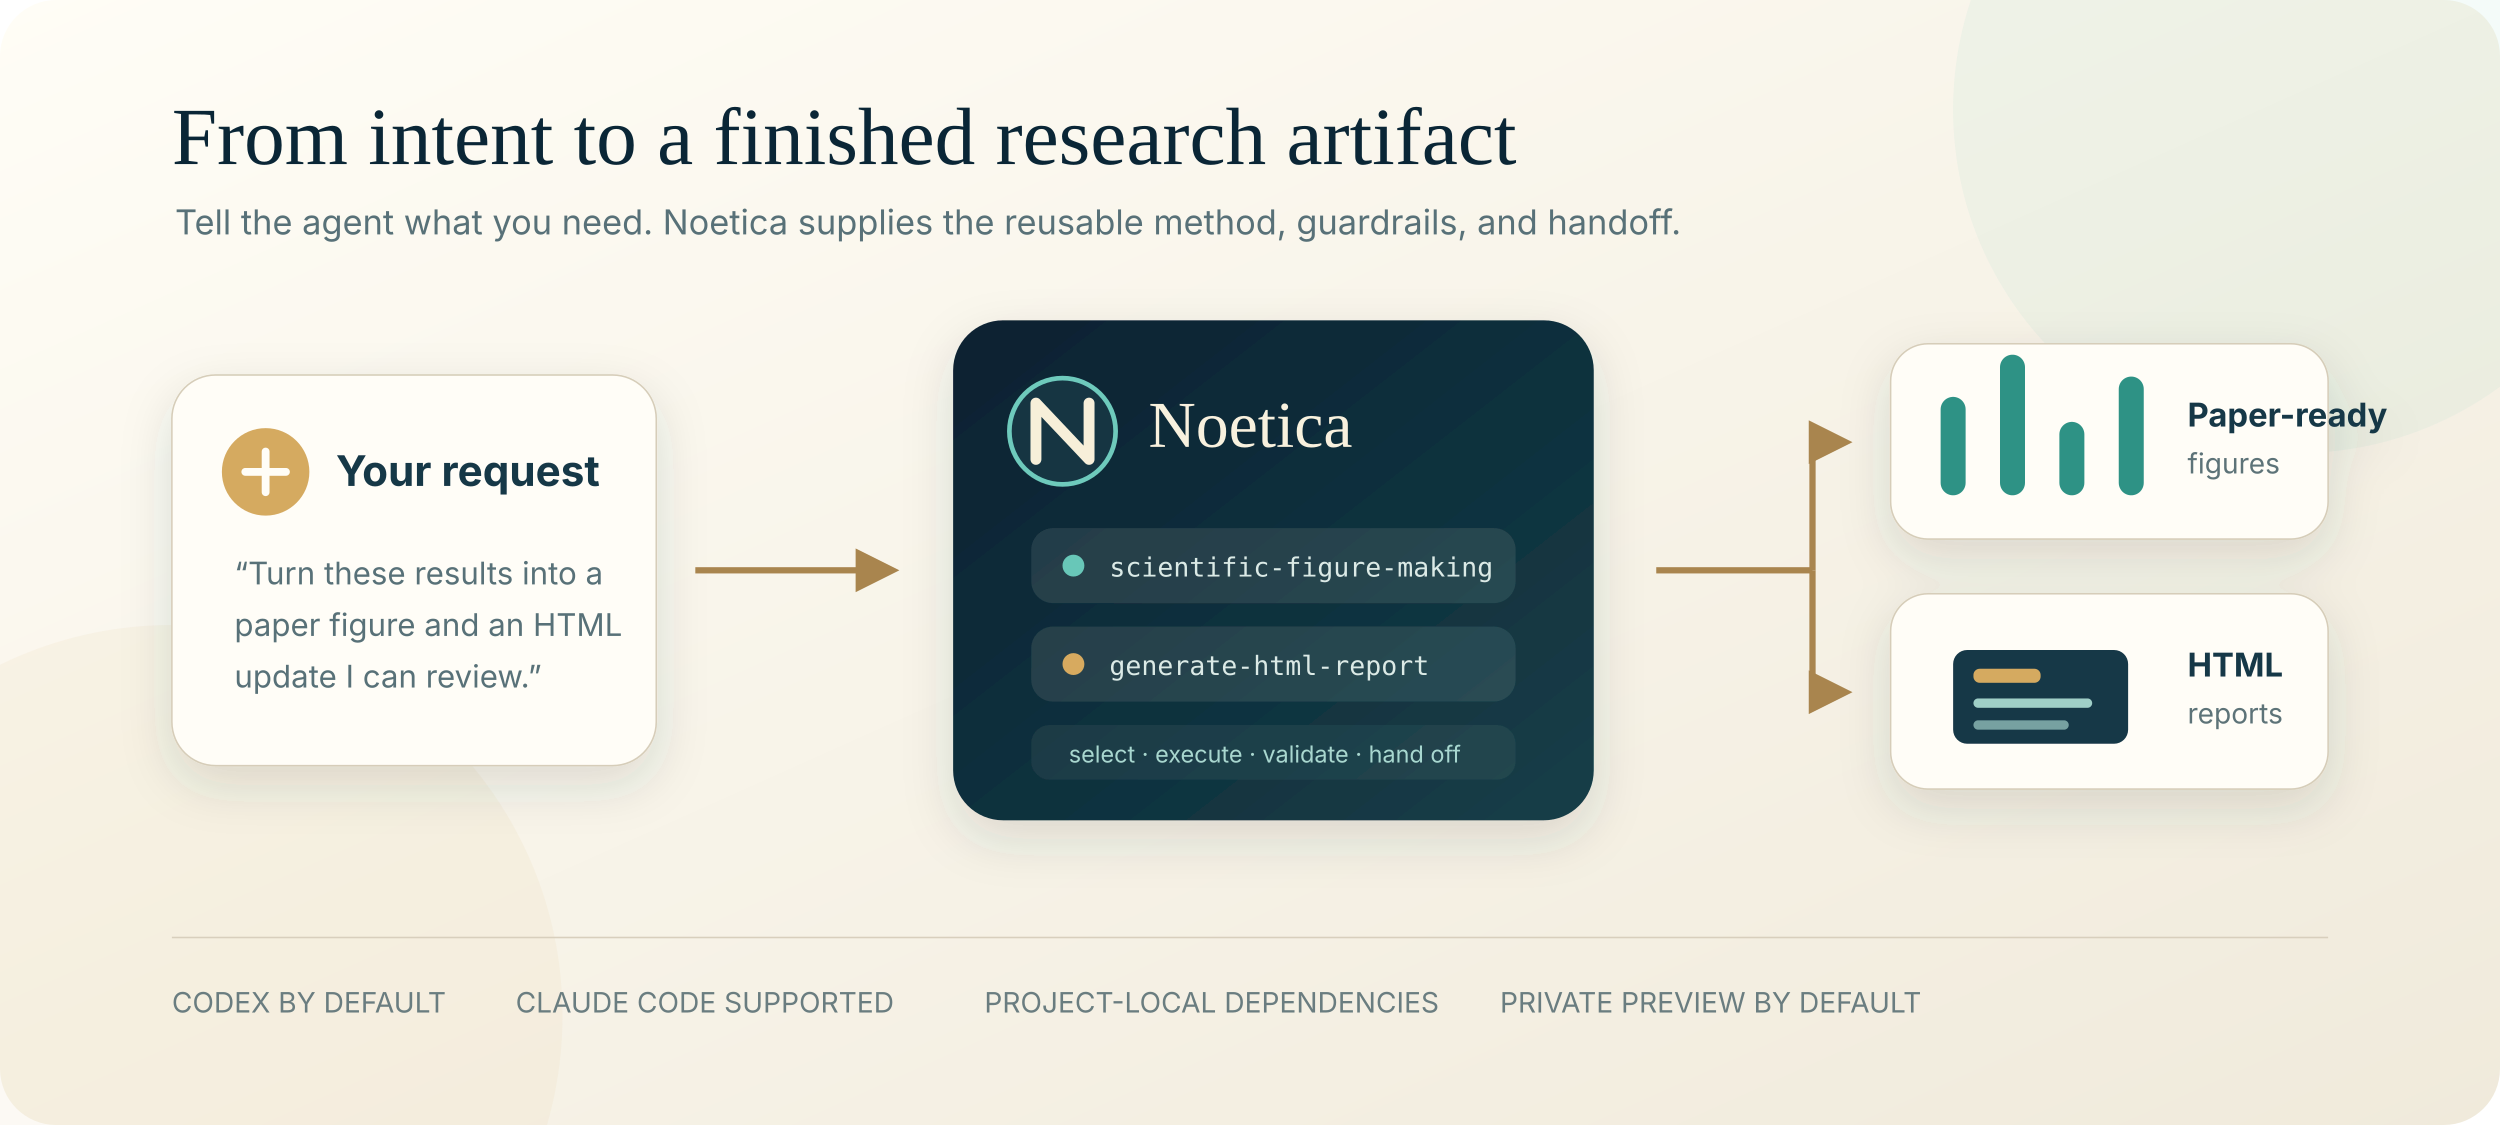
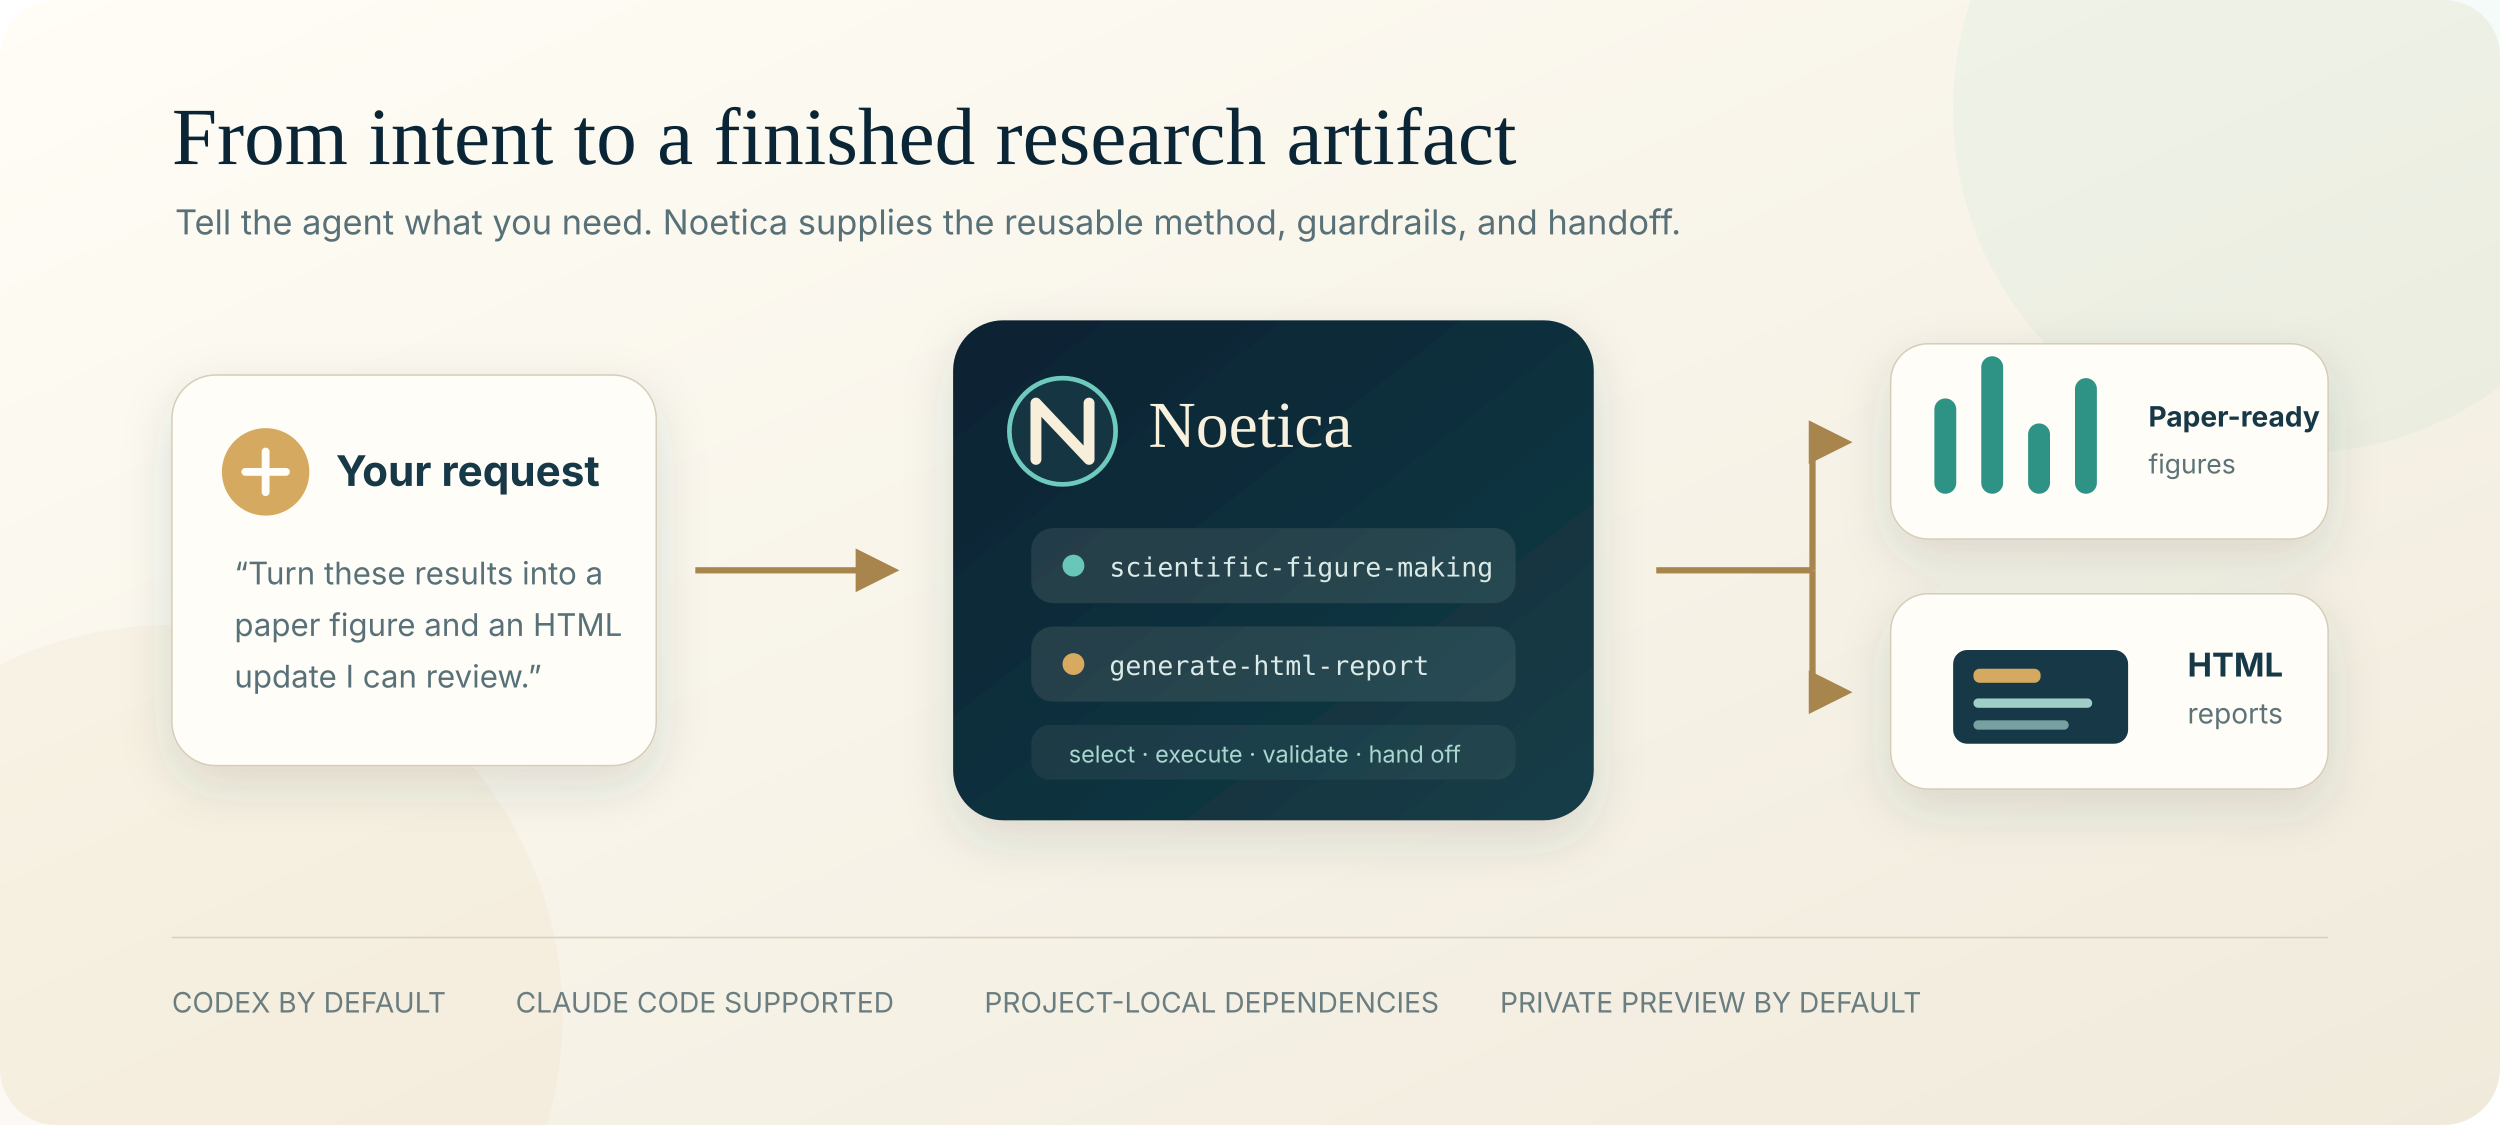
<svg xmlns="http://www.w3.org/2000/svg" width="1600" height="720" viewBox="0 0 1600 720" role="img" aria-labelledby="title desc">
  <defs>
    <linearGradient id="paper" x1="0" y1="0" x2="1" y2="1">
      <stop offset="0" stop-color="#fffdf6" />
      <stop offset="1" stop-color="#f0eadb" />
    </linearGradient>
    <linearGradient id="navy" x1="0" y1="0" x2="1" y2="1">
      <stop offset="0" stop-color="#0a2131" />
      <stop offset="1" stop-color="#153e48" />
    </linearGradient>
    <filter id="shadow" x="-20%" y="-30%" width="140%" height="170%">
      <feDropShadow dx="0" dy="12" stdDeviation="16" flood-color="#263b43" flood-opacity=".14" />
    </filter>
    <marker id="arrow" viewBox="0 0 10 10" refX="8" refY="5" markerWidth="7" markerHeight="7" orient="auto-start-reverse">
      <path d="M0 0l10 5-10 5z" fill="#a9854e" />
    </marker>
  </defs>
  <rect width="1600" height="720" rx="36" fill="url(#paper)" />
  <circle cx="1470" cy="70" r="220" fill="#6dc6b8" opacity=".08" />
  <circle cx="110" cy="650" r="250" fill="#d6a85d" opacity=".07" />
  <text x="110" y="105" fill="#0a2636" font-family="Georgia, 'Times New Roman', serif" font-size="52">From intent to a finished research artifact</text>
  <text x="112" y="150" fill="#587178" font-family="Inter, ui-sans-serif, system-ui, sans-serif" font-size="22">Tell the agent what you need. Noetica supplies the reusable method, guardrails, and handoff.</text>
  <g filter="url(#shadow)">
    <rect x="110" y="240" width="310" height="250" rx="28" fill="#fffdf7" stroke="#d6cdb9" />
    <circle cx="170" cy="302" r="28" fill="#d5aa61" />
    <path d="M157 302h26M170 289v26" stroke="#fffdf7" stroke-width="5" stroke-linecap="round" />
    <text x="215" y="311" fill="#173747" font-family="Inter, ui-sans-serif, system-ui, sans-serif" font-size="27" font-weight="700">Your request</text>
    <text x="150" y="374" fill="#587178" font-family="Inter, ui-sans-serif, system-ui, sans-serif" font-size="20">“Turn these results into a</text>
    <text x="150" y="407" fill="#587178" font-family="Inter, ui-sans-serif, system-ui, sans-serif" font-size="20">paper figure and an HTML</text>
    <text x="150" y="440" fill="#587178" font-family="Inter, ui-sans-serif, system-ui, sans-serif" font-size="20">update I can review.”</text>
    <rect x="610" y="205" width="410" height="320" rx="32" fill="url(#navy)" />
    <circle cx="680" cy="276" r="34" fill="#123443" stroke="#6ecabc" stroke-width="3" />
    <path d="M663 294v-36l34 36v-36" fill="none" stroke="#f7efd9" stroke-width="7" stroke-linecap="round" stroke-linejoin="round" />
    <text x="735" y="286" fill="#f8f1de" font-family="Georgia, 'Times New Roman', serif" font-size="42">Noetica</text>
    <rect x="660" y="338" width="310" height="48" rx="14" fill="#f7f0dc" fill-opacity=".1" />
    <circle cx="687" cy="362" r="7" fill="#68c7b8" />
    <text x="710" y="369" fill="#dbeae6" font-family="ui-monospace, SFMono-Regular, monospace" font-size="17">scientific-figure-making</text>
    <rect x="660" y="401" width="310" height="48" rx="14" fill="#f7f0dc" fill-opacity=".1" />
    <circle cx="687" cy="425" r="7" fill="#d7aa5f" />
    <text x="710" y="432" fill="#dbeae6" font-family="ui-monospace, SFMono-Regular, monospace" font-size="17">generate-html-report</text>
    <rect x="660" y="464" width="310" height="35" rx="12" fill="#f7f0dc" fill-opacity=".06" />
    <text x="684" y="488" fill="#a8d7cf" font-family="Inter, ui-sans-serif, system-ui, sans-serif" font-size="15">select · execute · validate · hand off</text>
    <rect x="1210" y="220" width="280" height="125" rx="24" fill="#fffdf7" stroke="#d6cdb9" />
-     <path d="M1250 309v-47M1288 309v-74M1326 309v-31M1364 309v-60" stroke="#2d9285" stroke-width="16" stroke-linecap="round" />
-     <text x="1400" y="273" fill="#173747" font-family="Inter, ui-sans-serif, system-ui, sans-serif" font-size="21" font-weight="700">Paper-ready</text>
-     <text x="1400" y="303" fill="#5d7378" font-family="Inter, ui-sans-serif, system-ui, sans-serif" font-size="18">figures</text>
+     <path d="M1245 309v-47M1275 309v-74M1305 309v-31M1335 309v-60" stroke="#2d9285" stroke-width="14" stroke-linecap="round" />
+     <text x="1375" y="273" fill="#173747" font-family="Inter, ui-sans-serif, system-ui, sans-serif" font-size="18" font-weight="700">Paper-ready</text>
+     <text x="1375" y="303" fill="#5d7378" font-family="Inter, ui-sans-serif, system-ui, sans-serif" font-size="17">figures</text>
    <rect x="1210" y="380" width="280" height="125" rx="24" fill="#fffdf7" stroke="#d6cdb9" />
    <rect x="1250" y="416" width="112" height="60" rx="9" fill="#173747" />
    <rect x="1263" y="428" width="43" height="9" rx="4" fill="#d5aa60" />
    <rect x="1263" y="447" width="76" height="6" rx="3" fill="#9fcfc7" />
    <rect x="1263" y="461" width="61" height="6" rx="3" fill="#9fcfc7" opacity=".7" />
    <text x="1400" y="433" fill="#173747" font-family="Inter, ui-sans-serif, system-ui, sans-serif" font-size="21" font-weight="700">HTML</text>
    <text x="1400" y="463" fill="#5d7378" font-family="Inter, ui-sans-serif, system-ui, sans-serif" font-size="18">reports</text>
  </g>
  <path d="M445 365h125" fill="none" stroke="#a9854e" stroke-width="4" marker-end="url(#arrow)" />
  <path d="M1060 365h100" fill="none" stroke="#a9854e" stroke-width="4" />
  <path d="M1160 365v-82h20" fill="none" stroke="#a9854e" stroke-width="4" marker-end="url(#arrow)" />
  <path d="M1160 365v78h20" fill="none" stroke="#a9854e" stroke-width="4" marker-end="url(#arrow)" />
  <g transform="translate(110 600)">
    <path d="M0 0h1380" stroke="#d8cfbd" />
    <text x="0" y="48" fill="#6a7d80" font-family="Inter, ui-sans-serif, system-ui, sans-serif" font-size="18">CODEX BY DEFAULT</text>
    <text x="220" y="48" fill="#6a7d80" font-family="Inter, ui-sans-serif, system-ui, sans-serif" font-size="18">CLAUDE CODE SUPPORTED</text>
    <text x="520" y="48" fill="#6a7d80" font-family="Inter, ui-sans-serif, system-ui, sans-serif" font-size="18">PROJECT-LOCAL DEPENDENCIES</text>
    <text x="850" y="48" fill="#6a7d80" font-family="Inter, ui-sans-serif, system-ui, sans-serif" font-size="18">PRIVATE PREVIEW BY DEFAULT</text>
  </g>
</svg>
